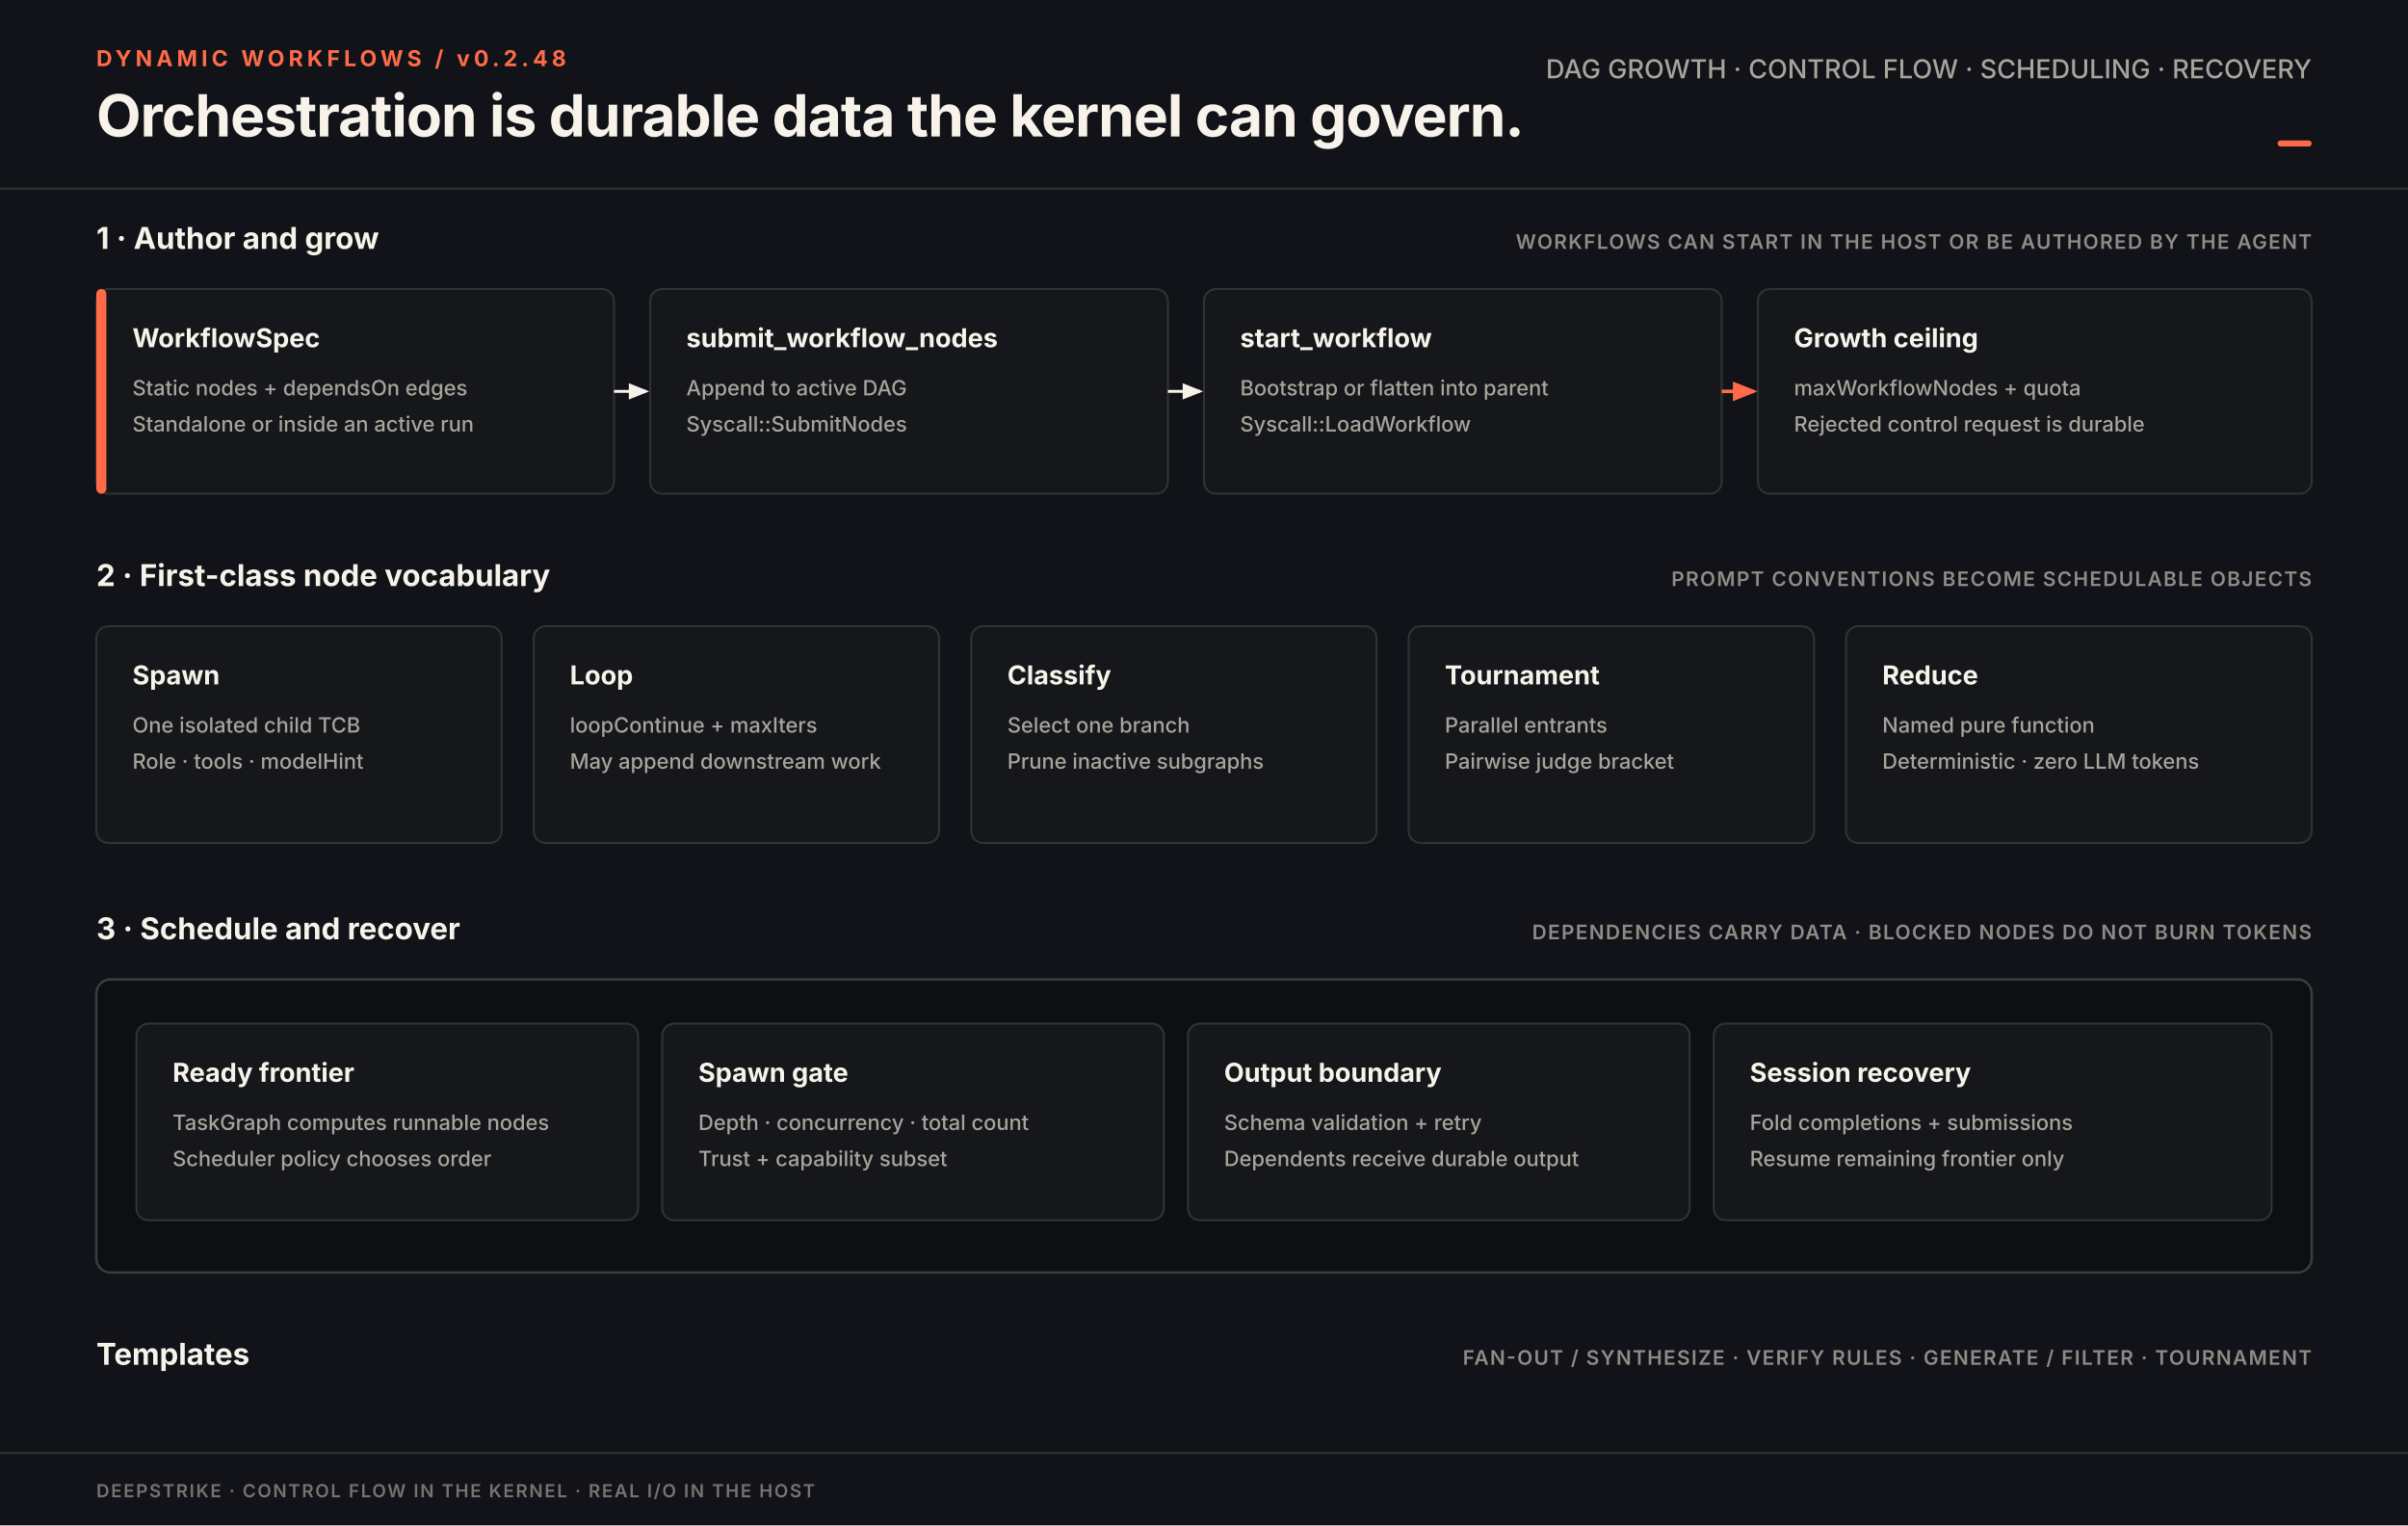
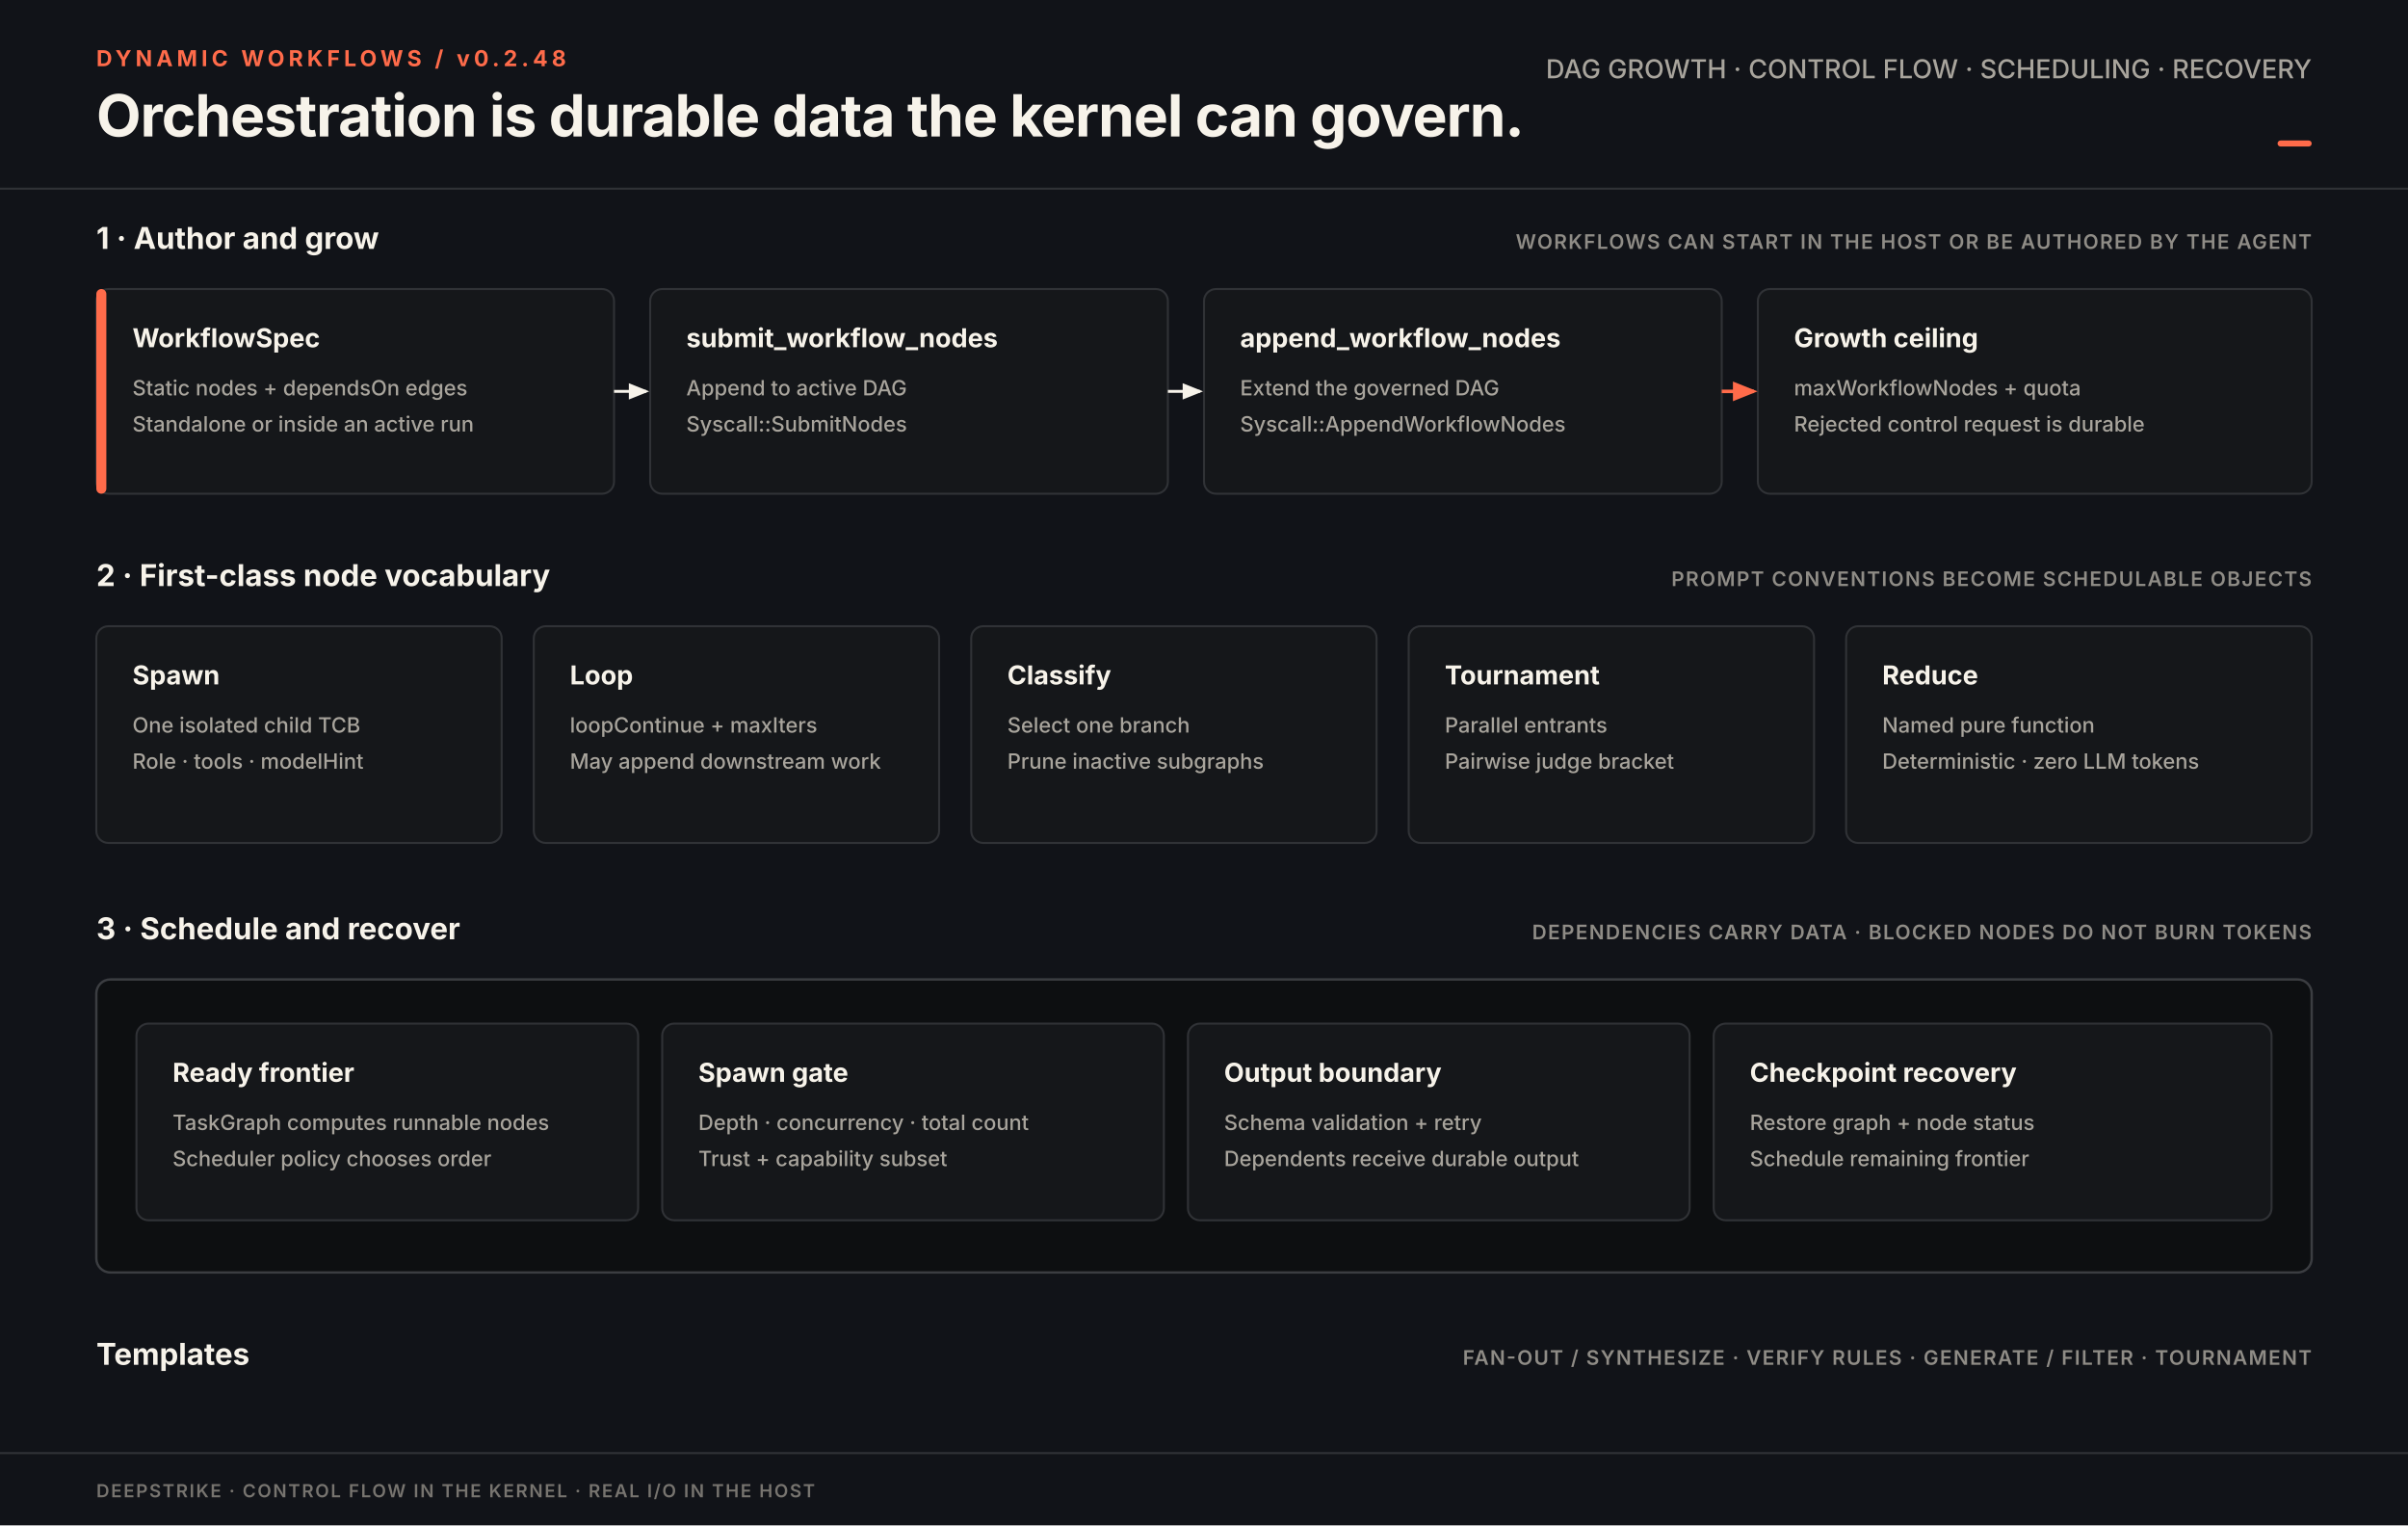
<svg xmlns="http://www.w3.org/2000/svg" viewBox="0 0 1200 760" role="img" aria-labelledby="title desc">
  <defs>
    <marker id="arrow-ivory" viewBox="0 0 10 10" refX="8.5" refY="5" markerWidth="7" markerHeight="7" orient="auto">
      <path d="M0 1 10 5 0 9Z" fill="#F7F3EA" />
    </marker>
    <marker id="arrow-coral" viewBox="0 0 10 10" refX="8.5" refY="5" markerWidth="7" markerHeight="7" orient="auto">
      <path d="M0 1 10 5 0 9Z" fill="#FF6B4A" />
    </marker>
    <style>
      text { font-family: Inter, ui-sans-serif, system-ui, -apple-system, "Segoe UI", "Noto Sans CJK SC", sans-serif; }
      .eyebrow { fill:#FF6B4A; font-size:11px; font-weight:700; letter-spacing:2px; }
      .title { fill:#F7F3EA; font-size:29px; font-weight:700; letter-spacing:-.45px; }
      .subtitle { fill:#A8A49C; font-size:13px; font-weight:450; }
      .section-title { fill:#F7F3EA; font-size:15px; font-weight:700; }
      .section-note { fill:#8F8C86; font-size:10px; font-weight:600; letter-spacing:.65px; }
      .card-title { fill:#F7F3EA; font-size:13px; font-weight:650; }
      .card-text { fill:#A8A49C; font-size:10.5px; font-weight:450; }
      .body { fill:#A8A49C; font-size:11px; font-weight:450; }
      .label { fill:#F7F3EA; font-size:11px; font-weight:650; }
      .micro { fill:#8F8C86; font-size:9.5px; font-weight:650; letter-spacing:.55px; }
      .pill-text { fill:#111318; font-size:9px; font-weight:750; letter-spacing:.5px; }
      .footer { fill:#77746F; font-size:9px; font-weight:600; letter-spacing:.8px; }
      .panel { fill:#15171A; stroke:#303236; stroke-width:1; }
      .panel-strong { fill:#191A1D; stroke:#F7F3EA; stroke-width:1.15; }
      .kernel { fill:#0D0F11; stroke:#3B3D41; stroke-width:1.2; }
      .soft { fill:#121316; stroke:#26282C; stroke-width:1; }
      .accent-fill { fill:#FF6B4A; }
      .pill.coral { fill:#FF6B4A; }
      .pill.ivory { fill:#F7F3EA; }
      .pill.muted { fill:#8F8C86; }
      .rule { fill:none; stroke:#303236; stroke-width:1; }
      .rule-coral { fill:none; stroke:#FF6B4A; stroke-width:1.2; }
      .flow { fill:none; stroke:#F7F3EA; stroke-width:1.45; marker-end:url(#arrow-ivory); }
      .flow-coral { stroke:#FF6B4A; stroke-width:1.75; marker-end:url(#arrow-coral); }
      .flow-dash { stroke-dasharray:5 5; }
    </style>
  </defs>
  <rect width="1200" height="760" fill="#111318" />
  <path d="M0 94H1200M0 724H1200" class="rule" />
  <text x="48" y="33" class="eyebrow" text-anchor="start">DYNAMIC WORKFLOWS / v0.2.48</text>
  <text x="48" y="68" class="title" text-anchor="start">Orchestration is durable data the kernel can govern.</text>
  <text x="1152" y="39" class="subtitle" text-anchor="end">DAG GROWTH · CONTROL FLOW · SCHEDULING · RECOVERY</text>
  <rect x="1135" y="70" width="17" height="3" rx="1.5" class="accent-fill" />
  <text x="48" y="124" class="section-title" text-anchor="start">1 · Author and grow</text>
  <text x="1152" y="124" class="section-note" text-anchor="end">WORKFLOWS CAN START IN THE HOST OR BE AUTHORED BY THE AGENT</text>
  <g>
    <rect x="48" y="144" width="258" height="102" rx="6" class="panel" />
    <rect x="48" y="144" width="5" height="102" rx="2.5" class="accent-fill" />
    <text x="66" y="173" class="card-title" text-anchor="start">WorkflowSpec</text>
    <text x="66" y="197" class="card-text" text-anchor="start">Static nodes + dependsOn edges</text>
    <text x="66" y="215" class="card-text" text-anchor="start">Standalone or inside an active run</text>
  </g>
  <g>
    <rect x="324" y="144" width="258" height="102" rx="6" class="panel" />
    <text x="342" y="173" class="card-title" text-anchor="start">submit_workflow_nodes</text>
    <text x="342" y="197" class="card-text" text-anchor="start">Append to active DAG</text>
    <text x="342" y="215" class="card-text" text-anchor="start">Syscall::SubmitNodes</text>
  </g>
  <g>
    <rect x="600" y="144" width="258" height="102" rx="6" class="panel" />
-     <text x="618" y="173" class="card-title" text-anchor="start">start_workflow</text>
-     <text x="618" y="197" class="card-text" text-anchor="start">Bootstrap or flatten into parent</text>
-     <text x="618" y="215" class="card-text" text-anchor="start">Syscall::LoadWorkflow</text>
+     <text x="618" y="173" class="card-title" text-anchor="start">append_workflow_nodes</text>
+     <text x="618" y="197" class="card-text" text-anchor="start">Extend the governed DAG</text>
+     <text x="618" y="215" class="card-text" text-anchor="start">Syscall::AppendWorkflowNodes</text>
  </g>
  <g>
    <rect x="876" y="144" width="276" height="102" rx="6" class="panel" />
    <text x="894" y="173" class="card-title" text-anchor="start">Growth ceiling</text>
    <text x="894" y="197" class="card-text" text-anchor="start">maxWorkflowNodes + quota</text>
    <text x="894" y="215" class="card-text" text-anchor="start">Rejected control request is durable</text>
  </g>
  <path d="M306 195H322" class="flow" />
  <path d="M582 195H598" class="flow" />
  <path d="M858 195H874" class="flow flow-coral" />
  <text x="48" y="292" class="section-title" text-anchor="start">2 · First-class node vocabulary</text>
  <text x="1152" y="292" class="section-note" text-anchor="end">PROMPT CONVENTIONS BECOME SCHEDULABLE OBJECTS</text>
  <g>
    <rect x="48" y="312" width="202" height="108" rx="6" class="panel" />
    <text x="66" y="341" class="card-title" text-anchor="start">Spawn</text>
    <text x="66" y="365" class="card-text" text-anchor="start">One isolated child TCB</text>
    <text x="66" y="383" class="card-text" text-anchor="start">Role · tools · modelHint</text>
  </g>
  <g>
    <rect x="266" y="312" width="202" height="108" rx="6" class="panel" />
    <text x="284" y="341" class="card-title" text-anchor="start">Loop</text>
    <text x="284" y="365" class="card-text" text-anchor="start">loopContinue + maxIters</text>
    <text x="284" y="383" class="card-text" text-anchor="start">May append downstream work</text>
  </g>
  <g>
    <rect x="484" y="312" width="202" height="108" rx="6" class="panel" />
    <text x="502" y="341" class="card-title" text-anchor="start">Classify</text>
    <text x="502" y="365" class="card-text" text-anchor="start">Select one branch</text>
    <text x="502" y="383" class="card-text" text-anchor="start">Prune inactive subgraphs</text>
  </g>
  <g>
    <rect x="702" y="312" width="202" height="108" rx="6" class="panel" />
    <text x="720" y="341" class="card-title" text-anchor="start">Tournament</text>
    <text x="720" y="365" class="card-text" text-anchor="start">Parallel entrants</text>
    <text x="720" y="383" class="card-text" text-anchor="start">Pairwise judge bracket</text>
  </g>
  <g>
    <rect x="920" y="312" width="232" height="108" rx="6" class="panel" />
    <text x="938" y="341" class="card-title" text-anchor="start">Reduce</text>
    <text x="938" y="365" class="card-text" text-anchor="start">Named pure function</text>
    <text x="938" y="383" class="card-text" text-anchor="start">Deterministic · zero LLM tokens</text>
  </g>
  <text x="48" y="468" class="section-title" text-anchor="start">3 · Schedule and recover</text>
  <text x="1152" y="468" class="section-note" text-anchor="end">DEPENDENCIES CARRY DATA · BLOCKED NODES DO NOT BURN TOKENS</text>
  <rect x="48" y="488" width="1104" height="146" rx="7" class="kernel" />
  <g>
    <rect x="68" y="510" width="250" height="98" rx="6" class="panel" />
    <text x="86" y="539" class="card-title" text-anchor="start">Ready frontier</text>
    <text x="86" y="563" class="card-text" text-anchor="start">TaskGraph computes runnable nodes</text>
    <text x="86" y="581" class="card-text" text-anchor="start">Scheduler policy chooses order</text>
  </g>
  <g>
    <rect x="330" y="510" width="250" height="98" rx="6" class="panel" />
    <text x="348" y="539" class="card-title" text-anchor="start">Spawn gate</text>
    <text x="348" y="563" class="card-text" text-anchor="start">Depth · concurrency · total count</text>
    <text x="348" y="581" class="card-text" text-anchor="start">Trust + capability subset</text>
  </g>
  <g>
    <rect x="592" y="510" width="250" height="98" rx="6" class="panel" />
    <text x="610" y="539" class="card-title" text-anchor="start">Output boundary</text>
    <text x="610" y="563" class="card-text" text-anchor="start">Schema validation + retry</text>
    <text x="610" y="581" class="card-text" text-anchor="start">Dependents receive durable output</text>
  </g>
  <g>
    <rect x="854" y="510" width="278" height="98" rx="6" class="panel" />
-     <text x="872" y="539" class="card-title" text-anchor="start">Session recovery</text>
-     <text x="872" y="563" class="card-text" text-anchor="start">Fold completions + submissions</text>
-     <text x="872" y="581" class="card-text" text-anchor="start">Resume remaining frontier only</text>
+     <text x="872" y="539" class="card-title" text-anchor="start">Checkpoint recovery</text>
+     <text x="872" y="563" class="card-text" text-anchor="start">Restore graph + node status</text>
+     <text x="872" y="581" class="card-text" text-anchor="start">Schedule remaining frontier</text>
  </g>
  <text x="48" y="680" class="section-title" text-anchor="start">Templates</text>
  <text x="1152" y="680" class="section-note" text-anchor="end">FAN-OUT / SYNTHESIZE · VERIFY RULES · GENERATE / FILTER · TOURNAMENT</text>
  <text x="48" y="746" class="footer" text-anchor="start">DEEPSTRIKE · CONTROL FLOW IN THE KERNEL · REAL I/O IN THE HOST</text>
</svg>
